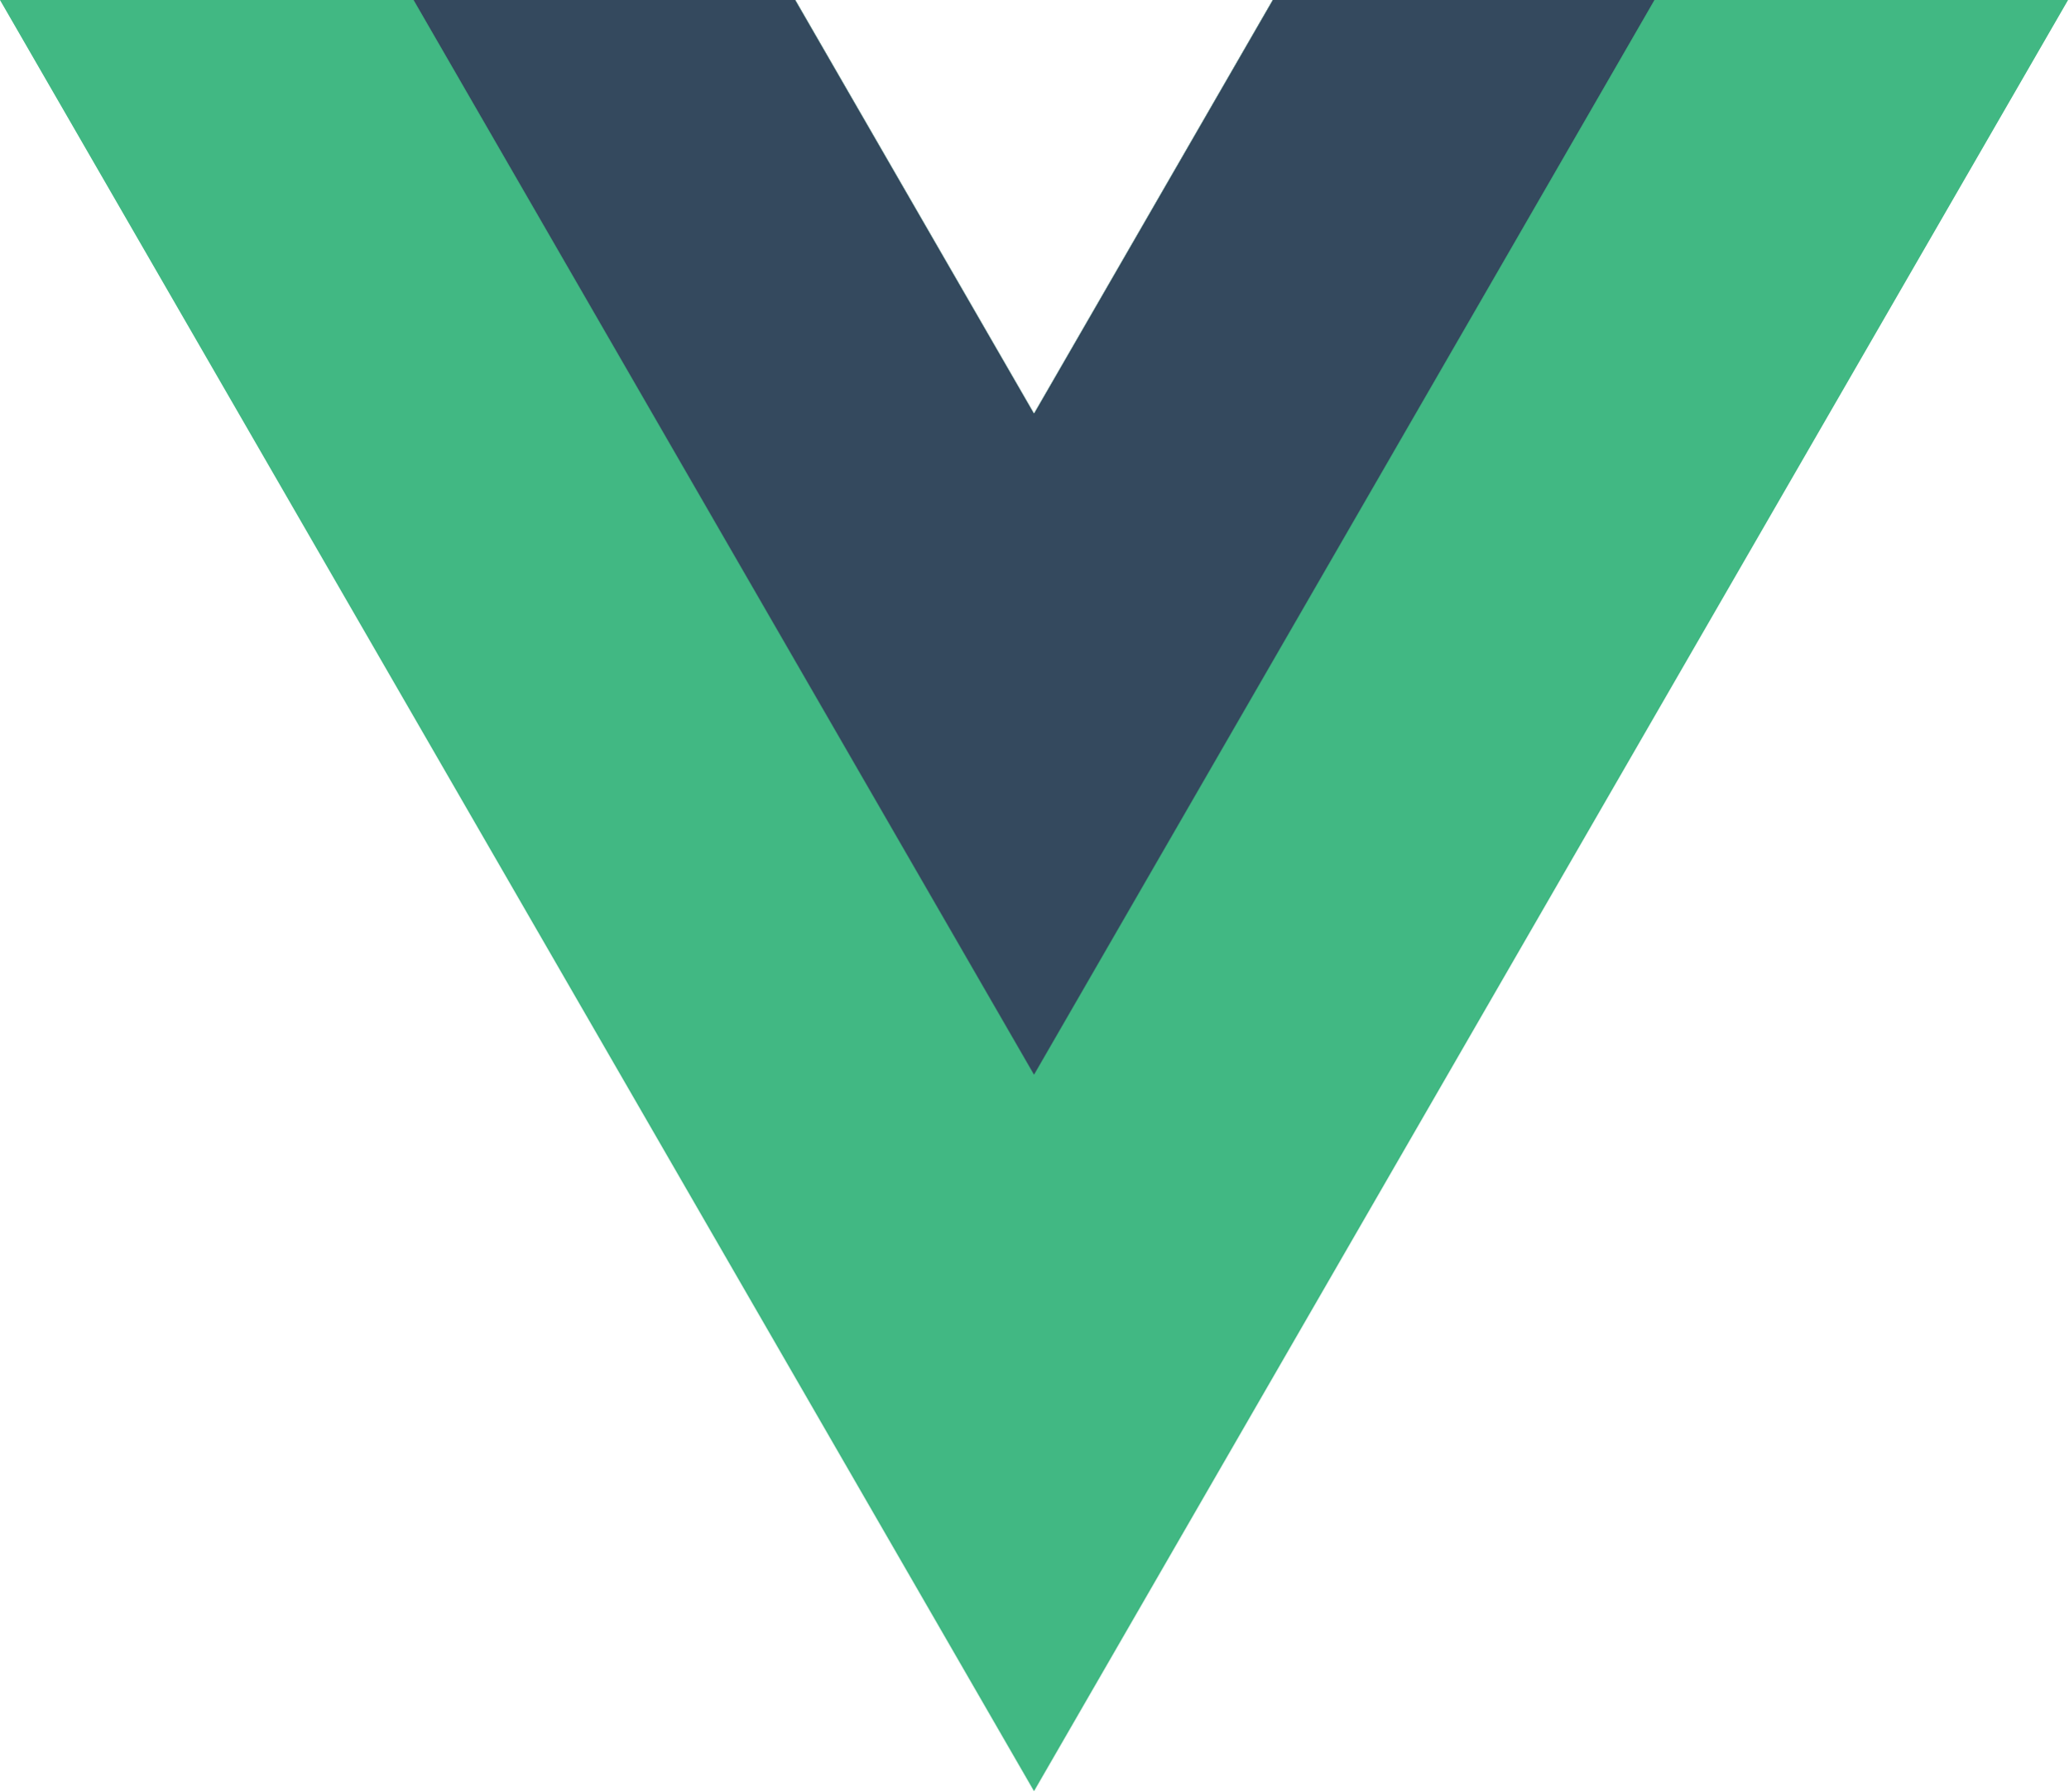
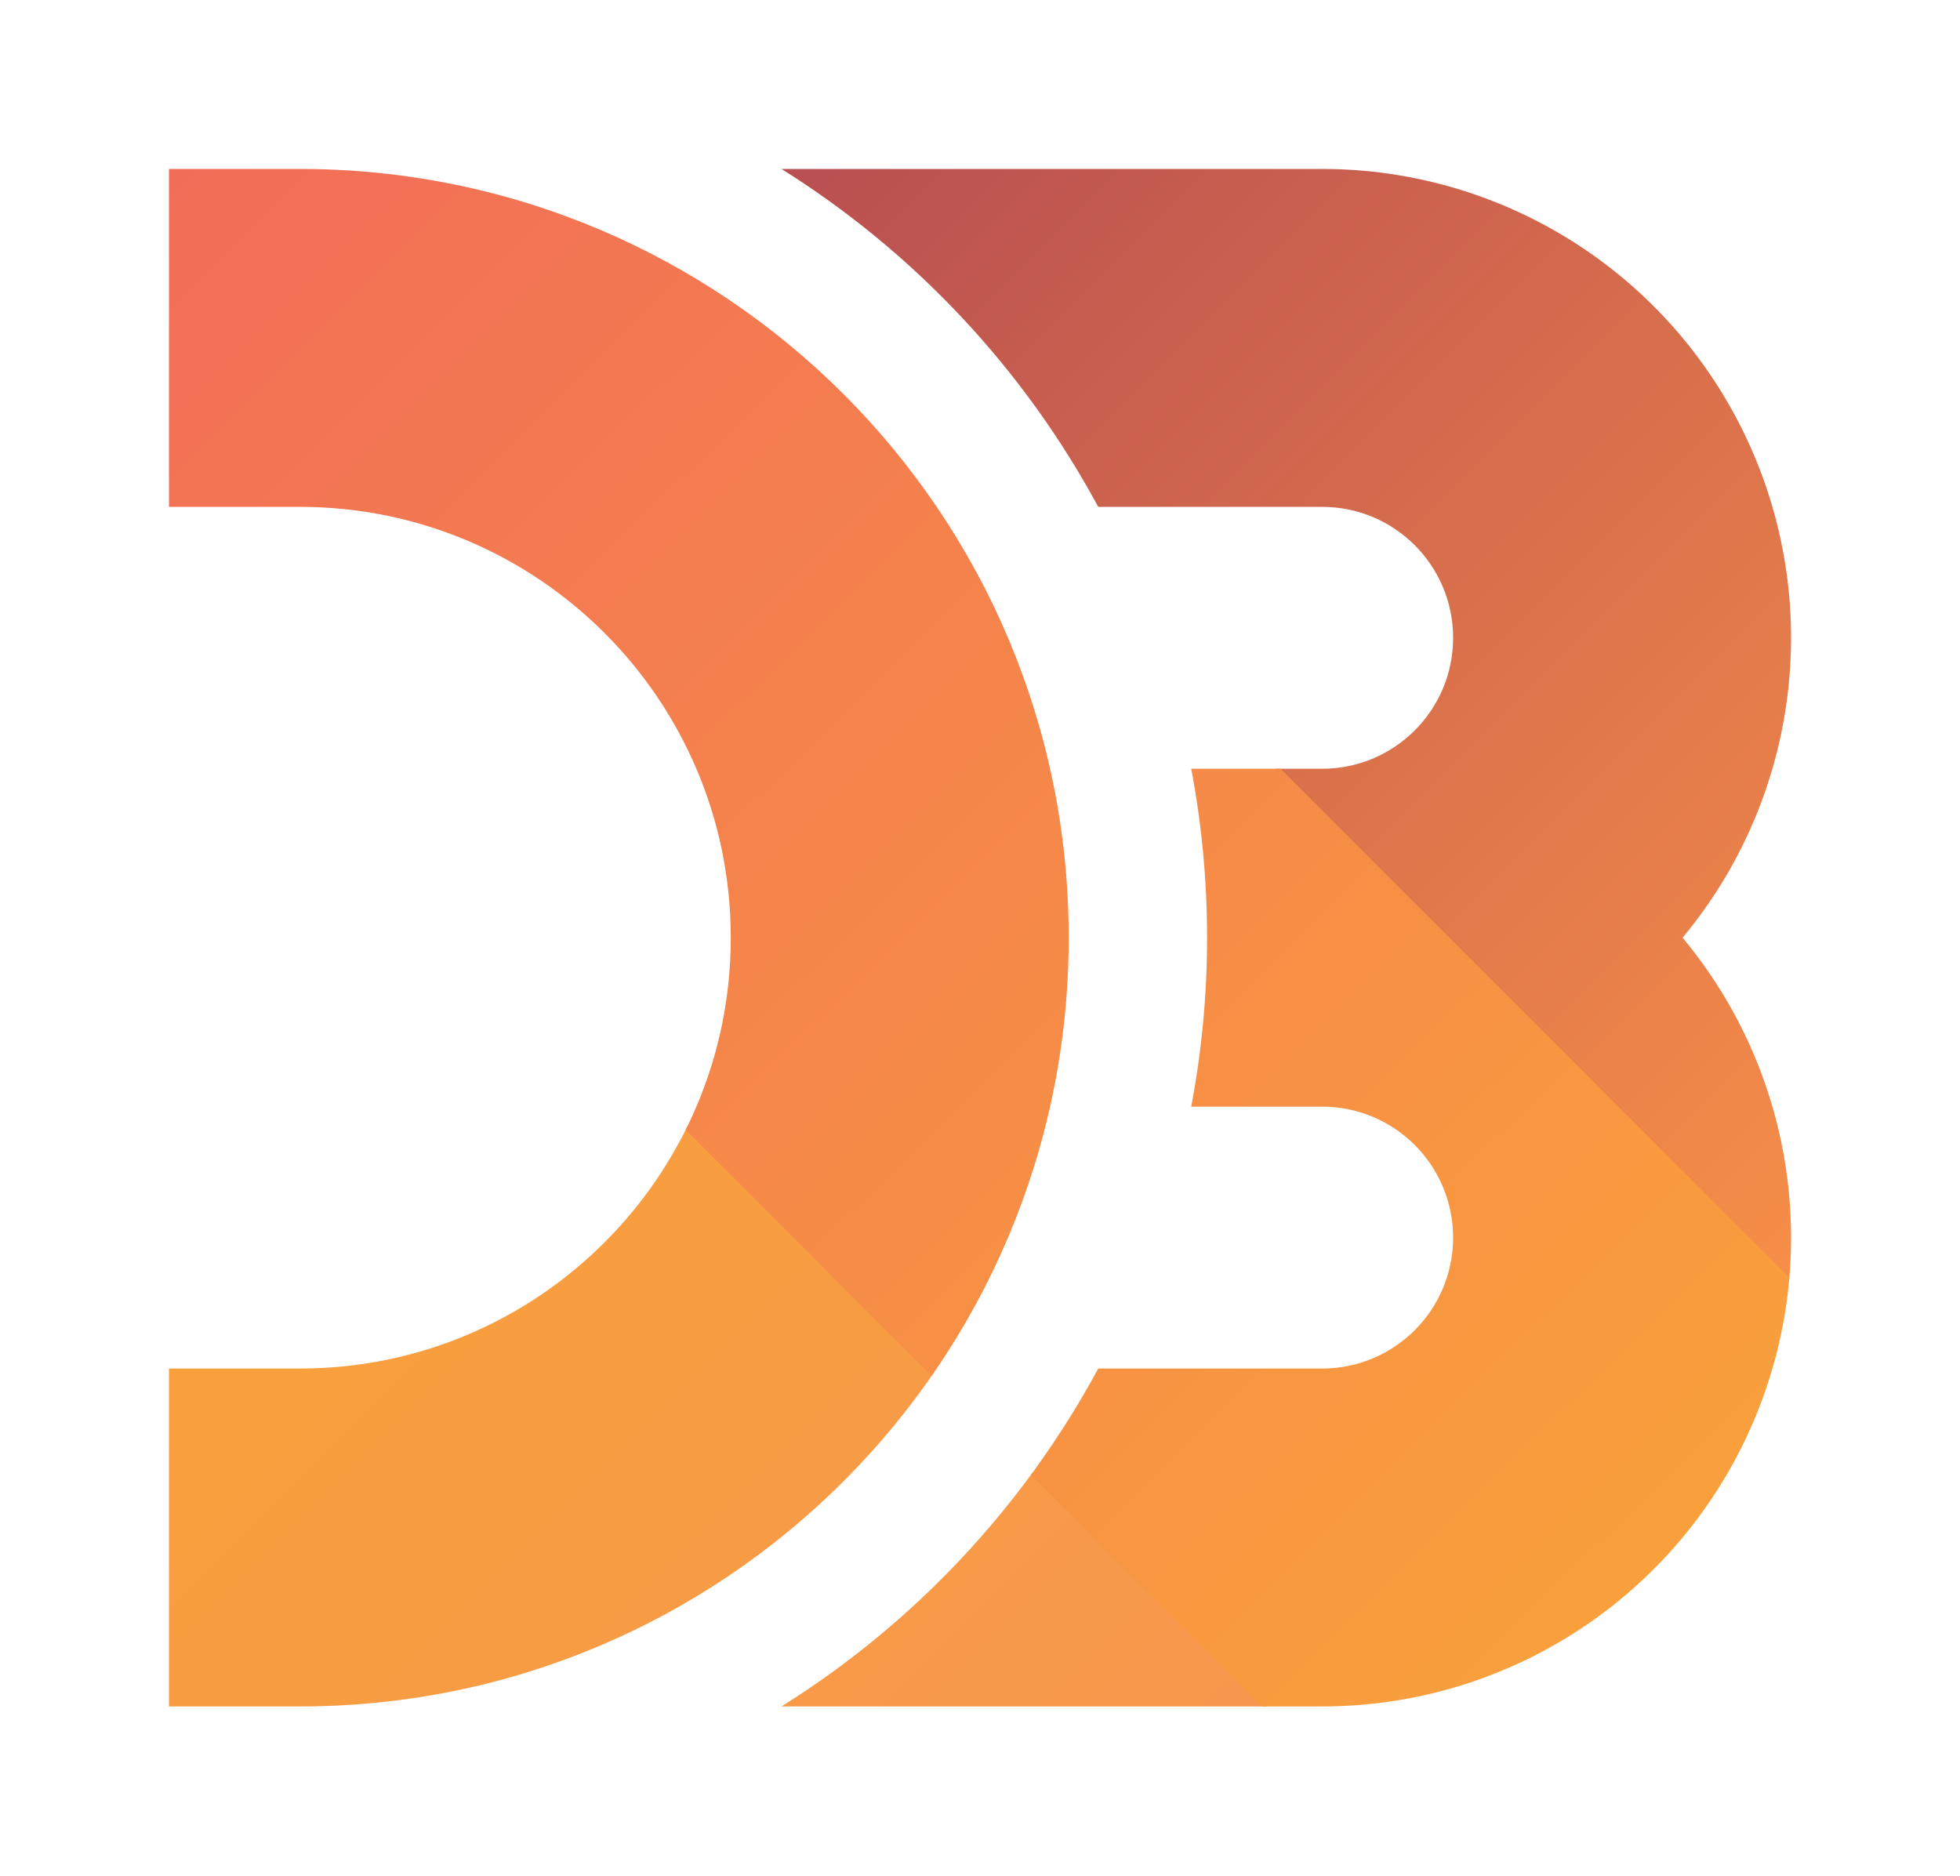
- <svg xmlns="http://www.w3.org/2000/svg" viewBox="0 0 261.76 226.69">
-   <path d="M161.096.001l-30.225 52.351L100.647.001H-.005l130.877 226.688L261.749.001z" fill="#41b883" />
-   <path d="M161.096.001l-30.225 52.351L100.647.001H52.346l78.526 136.01L209.398.001z" fill="#34495e" />
+ <svg xmlns="http://www.w3.org/2000/svg" version="1.1" viewBox="-10 -10 116 111">
+   <clipPath id="clip">
+     <path d="M0,0h7.75a45.5,45.5 0 1 1 0,91h-7.75v-20h7.75a25.5,25.5 0 1 0 0,-51h-7.75zm36.251,0h32a27.75,27.75 0 0 1 21.331,45.5a27.75,27.75 0 0 1 -21.331,45.5h-32a53.69,53.69 0 0 0 18.746,-20h13.253a7.75,7.75 0 1 0 0,-15.5h-7.75a53.69,53.69 0 0 0 0,-20h7.75a7.75,7.75 0 1 0 0,-15.5h-13.253a53.69,53.69 0 0 0 -18.746,-20z" />
+   </clipPath>
+   <linearGradient id="gradient-1" gradientUnits="userSpaceOnUse" x1="7" y1="64" x2="50" y2="107">
+     <stop offset="0" stop-color="#f9a03c" />
+     <stop offset="1" stop-color="#f7974e" />
+   </linearGradient>
+   <linearGradient id="gradient-2" gradientUnits="userSpaceOnUse" x1="2" y1="-2" x2="87" y2="84">
+     <stop offset="0" stop-color="#f26d58" />
+     <stop offset="1" stop-color="#f9a03c" />
+   </linearGradient>
+   <linearGradient id="gradient-3" gradientUnits="userSpaceOnUse" x1="45" y1="-10" x2="108" y2="53">
+     <stop offset="0" stop-color="#b84e51" />
+     <stop offset="1" stop-color="#f68e48" />
+   </linearGradient>
+   <g clip-path="url(#clip)">
+     <path d="M-100,-102m-28,0v300h300z" fill="url(#gradient-1)" />
+     <path d="M-100,-102m28,0h300v300z" fill="url(#gradient-3)" />
+     <path d="M-100,-102l300,300" fill="none" stroke="url(#gradient-2)" stroke-width="40" />
+   </g>
</svg>
